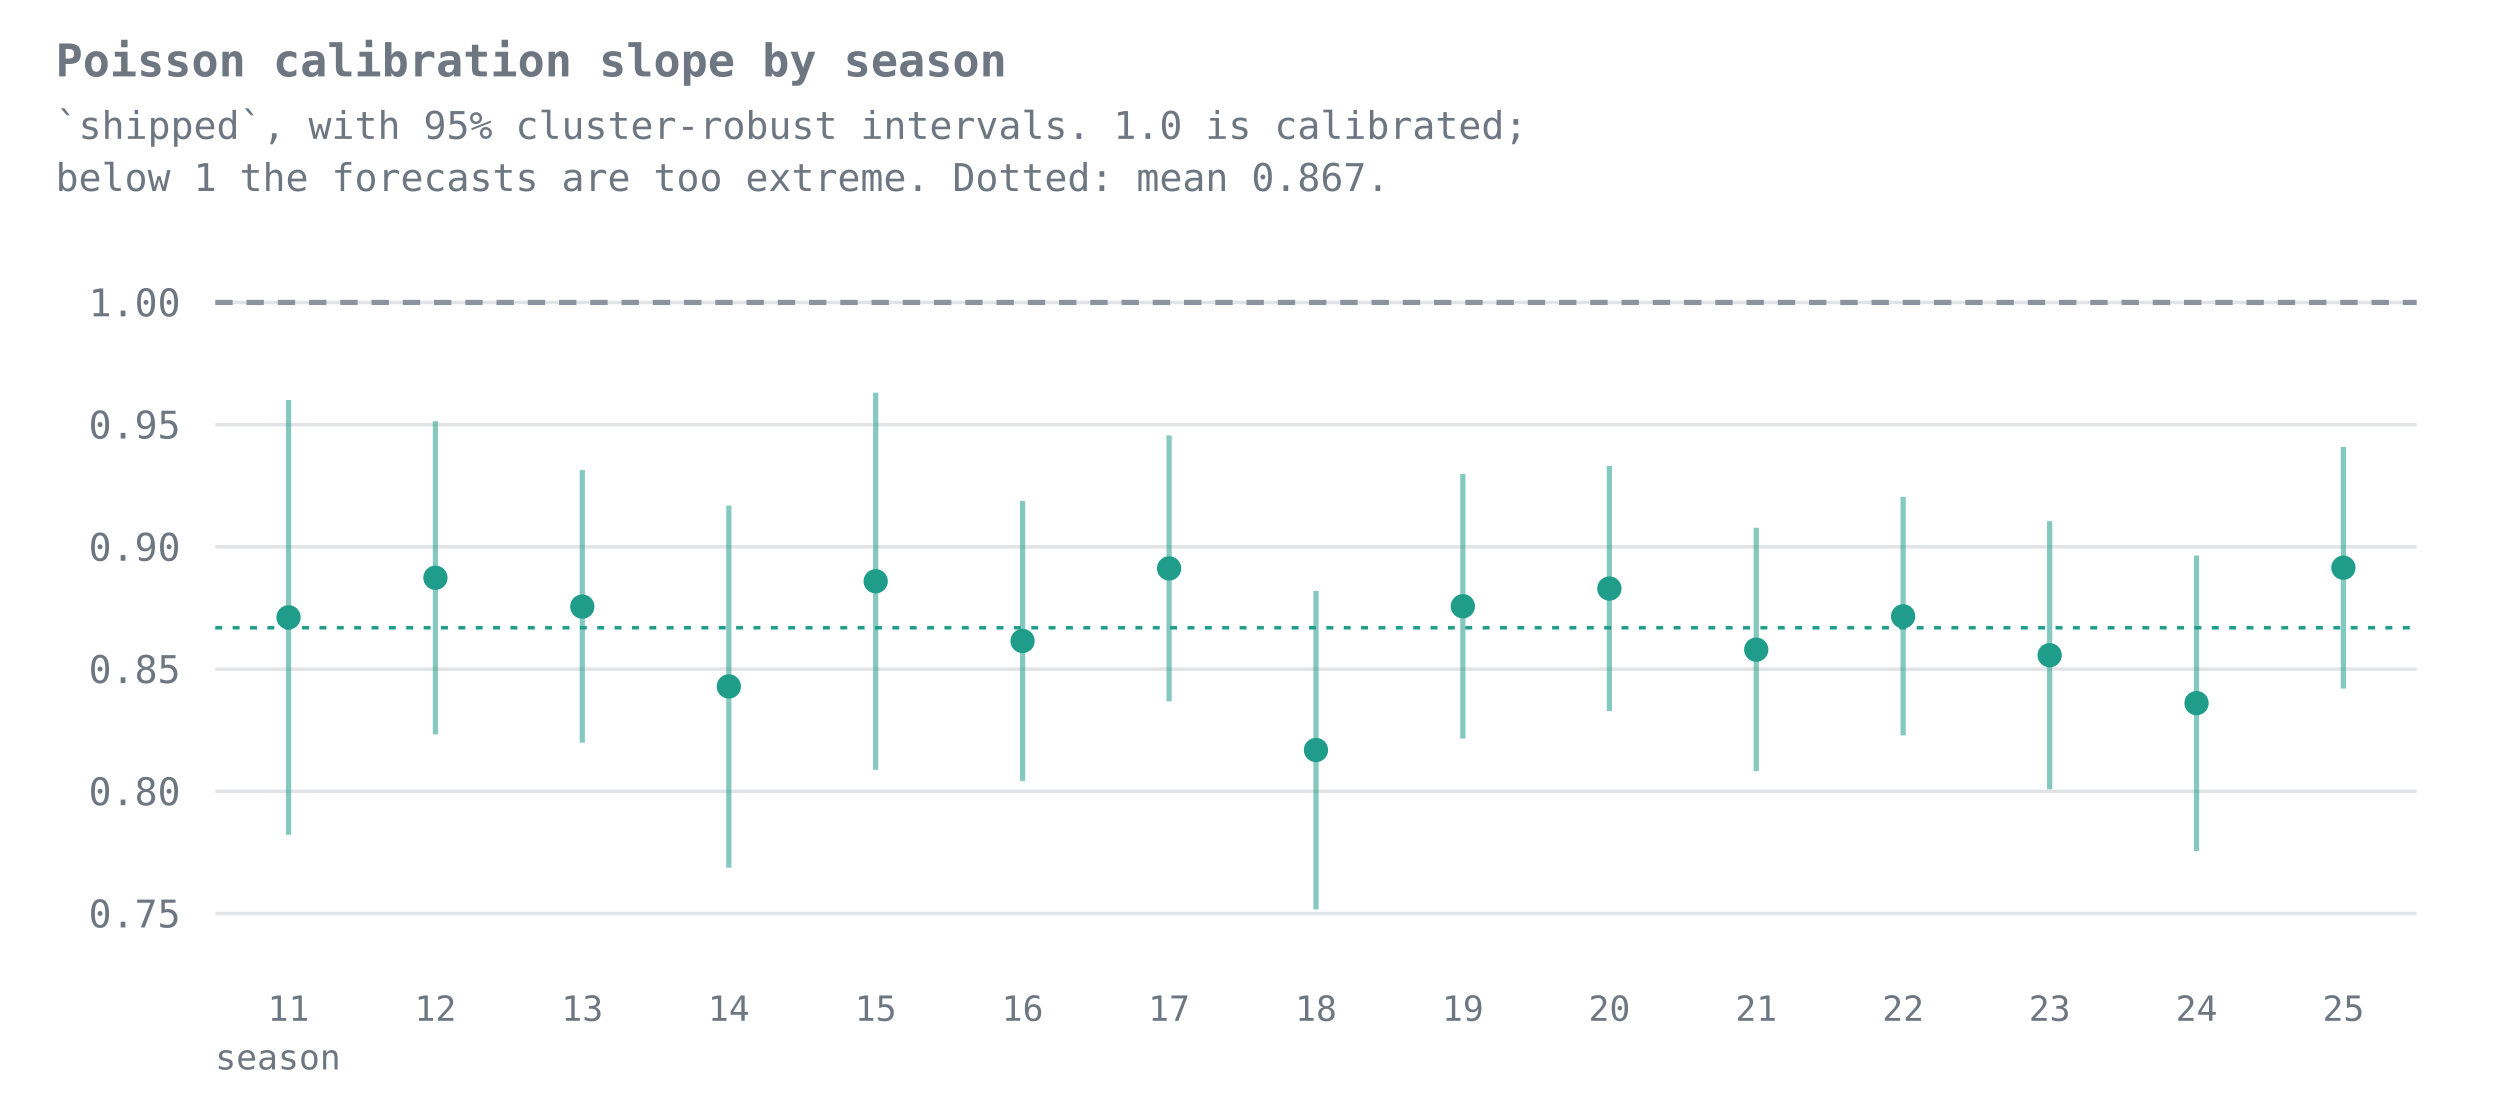
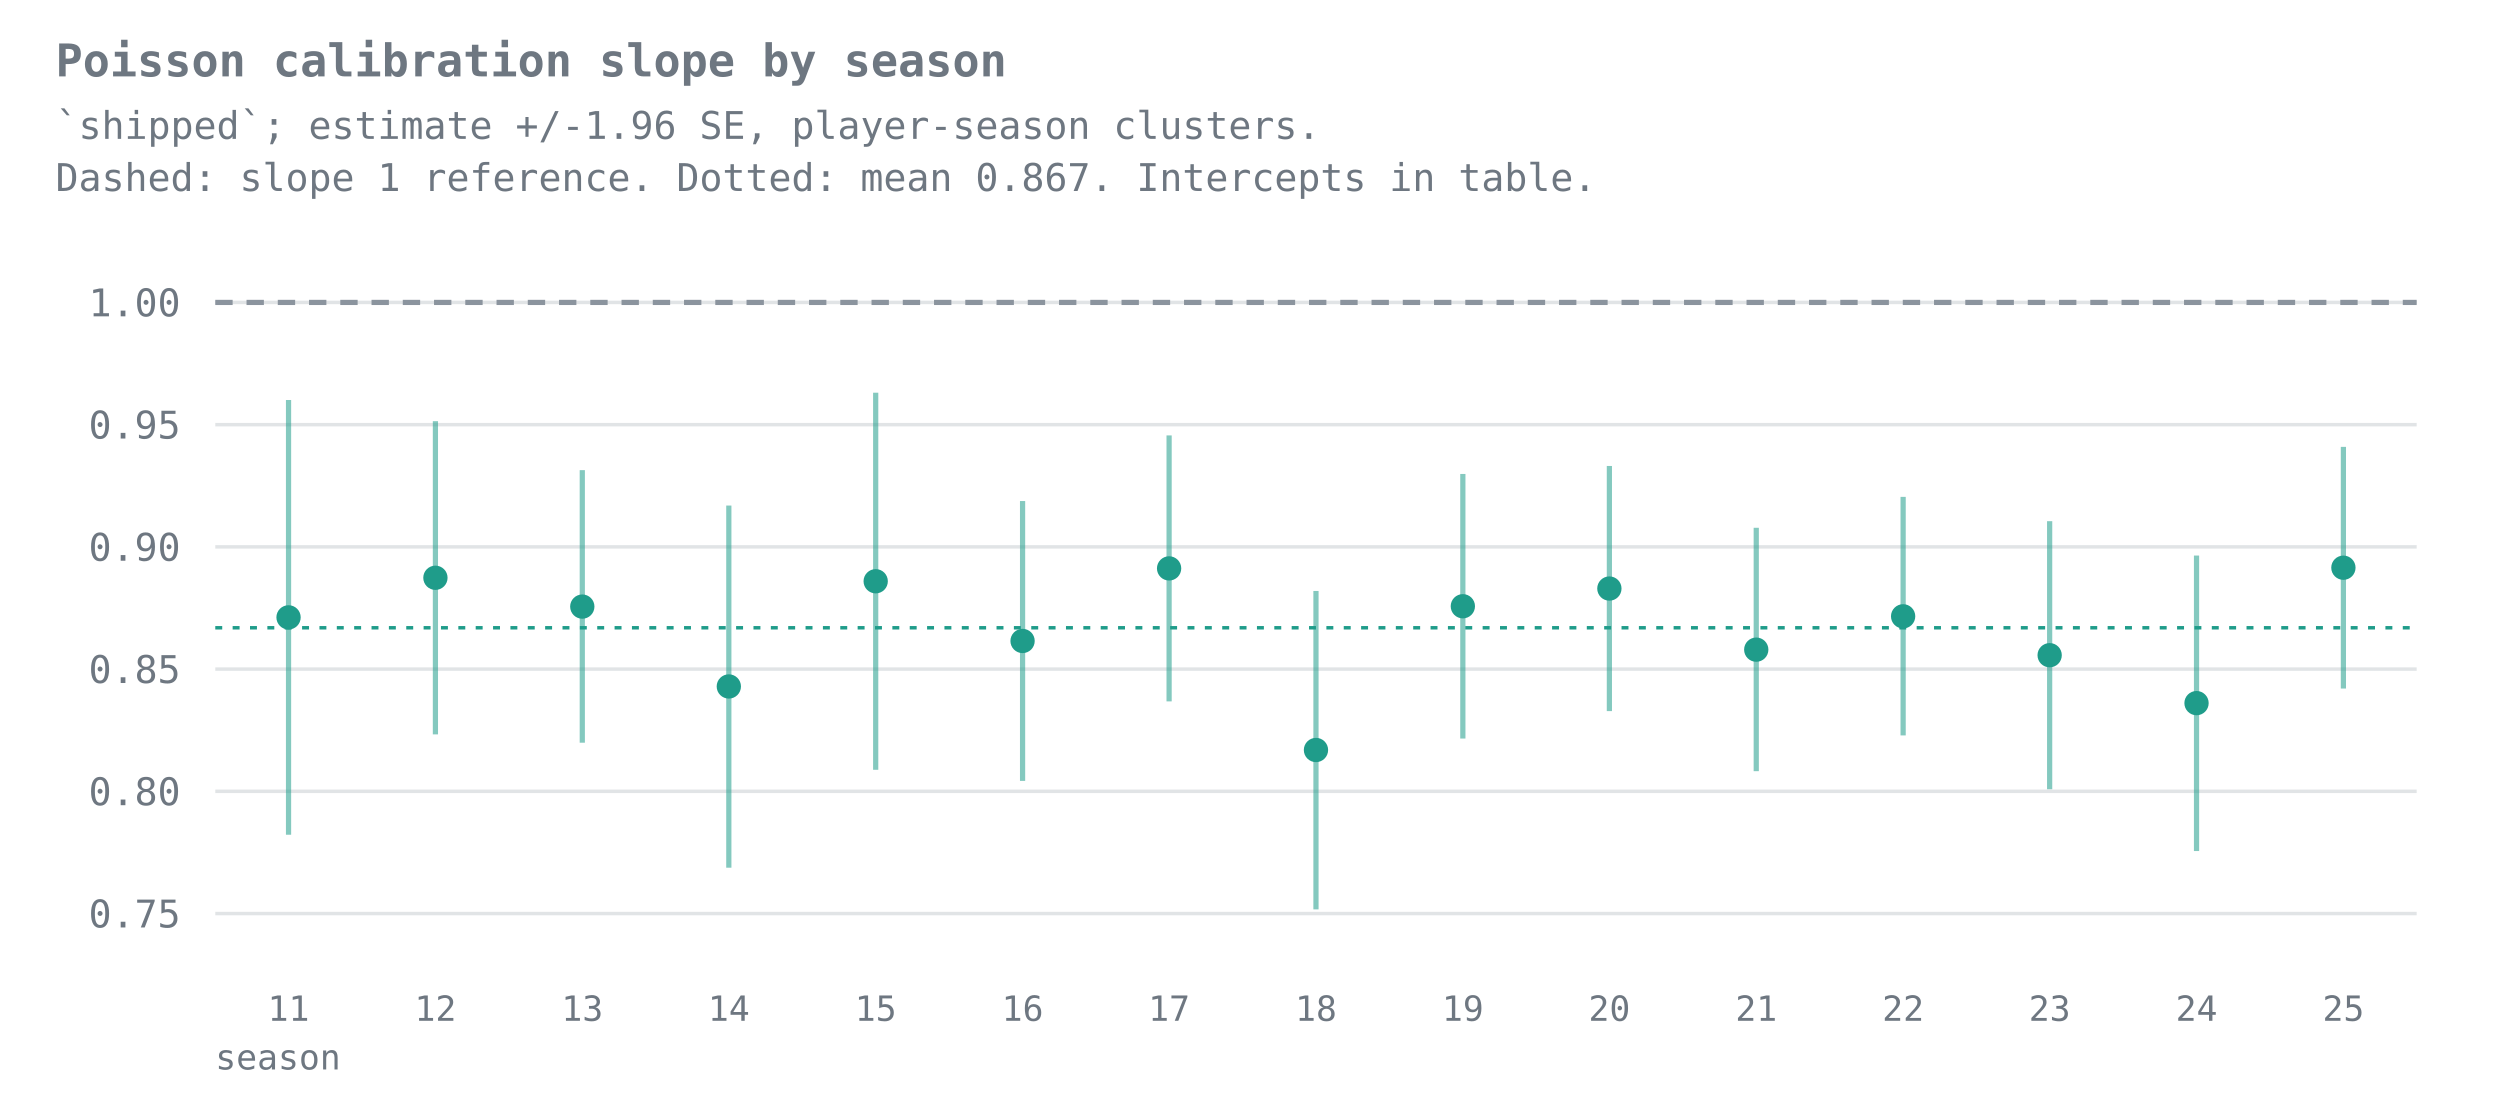
<svg xmlns="http://www.w3.org/2000/svg" viewBox="0 0 720 320" width="720" height="320" role="img" aria-label="Poisson calibration slope by season">
  <text x="16.0" y="22.0" font-family="ui-monospace, SFMono-Regular, Menlo, Consolas, monospace" font-size="13" fill="#6e7781" text-anchor="start" font-weight="bold">Poisson calibration slope by season</text>
-   <text x="16.0" y="40.0" font-family="ui-monospace, SFMono-Regular, Menlo, Consolas, monospace" font-size="11" fill="#6e7781" text-anchor="start" font-weight="normal">`shipped`, with 95% cluster-robust intervals. 1.0 is calibrated;</text>
-   <text x="16.0" y="55.0" font-family="ui-monospace, SFMono-Regular, Menlo, Consolas, monospace" font-size="11" fill="#6e7781" text-anchor="start" font-weight="normal">below 1 the forecasts are too extreme. Dotted: mean 0.867.</text>
+   <text x="16.0" y="40.0" font-family="ui-monospace, SFMono-Regular, Menlo, Consolas, monospace" font-size="11" fill="#6e7781" text-anchor="start" font-weight="normal">`shipped`; estimate +/-1.96 SE, player-season clusters.</text>
+   <text x="16.0" y="55.0" font-family="ui-monospace, SFMono-Regular, Menlo, Consolas, monospace" font-size="11" fill="#6e7781" text-anchor="start" font-weight="normal">Dashed: slope 1 reference. Dotted: mean 0.867. Intercepts in table.</text>
  <line x1="62" y1="263.1" x2="696" y2="263.1" stroke="#8b949e" stroke-opacity="0.25" stroke-width="1" />
  <text x="52.0" y="267.1" font-family="ui-monospace, SFMono-Regular, Menlo, Consolas, monospace" font-size="11" fill="#6e7781" text-anchor="end" font-weight="normal">0.75</text>
  <line x1="62" y1="227.9" x2="696" y2="227.9" stroke="#8b949e" stroke-opacity="0.25" stroke-width="1" />
  <text x="52.0" y="231.9" font-family="ui-monospace, SFMono-Regular, Menlo, Consolas, monospace" font-size="11" fill="#6e7781" text-anchor="end" font-weight="normal">0.80</text>
  <line x1="62" y1="192.7" x2="696" y2="192.7" stroke="#8b949e" stroke-opacity="0.25" stroke-width="1" />
  <text x="52.0" y="196.7" font-family="ui-monospace, SFMono-Regular, Menlo, Consolas, monospace" font-size="11" fill="#6e7781" text-anchor="end" font-weight="normal">0.85</text>
  <line x1="62" y1="157.5" x2="696" y2="157.5" stroke="#8b949e" stroke-opacity="0.25" stroke-width="1" />
  <text x="52.0" y="161.5" font-family="ui-monospace, SFMono-Regular, Menlo, Consolas, monospace" font-size="11" fill="#6e7781" text-anchor="end" font-weight="normal">0.90</text>
  <line x1="62" y1="122.3" x2="696" y2="122.3" stroke="#8b949e" stroke-opacity="0.25" stroke-width="1" />
  <text x="52.0" y="126.3" font-family="ui-monospace, SFMono-Regular, Menlo, Consolas, monospace" font-size="11" fill="#6e7781" text-anchor="end" font-weight="normal">0.95</text>
  <line x1="62" y1="87.1" x2="696" y2="87.1" stroke="#8b949e" stroke-opacity="0.25" stroke-width="1" />
  <text x="52.0" y="91.1" font-family="ui-monospace, SFMono-Regular, Menlo, Consolas, monospace" font-size="11" fill="#6e7781" text-anchor="end" font-weight="normal">1.00</text>
  <line x1="62" y1="87.1" x2="696" y2="87.1" stroke="#8b949e" stroke-width="1.5" stroke-dasharray="5 4" />
  <line x1="62" y1="180.8" x2="696" y2="180.8" stroke="#1f9c8a" stroke-width="1" stroke-dasharray="2 3" />
  <line x1="83.1" y1="115.2" x2="83.1" y2="240.4" stroke="#1f9c8a" stroke-width="1.5" stroke-opacity="0.55" />
  <circle cx="83.1" cy="177.8" r="3.5" fill="#1f9c8a" />
  <text x="83.1" y="294.0" font-family="ui-monospace, SFMono-Regular, Menlo, Consolas, monospace" font-size="10" fill="#6e7781" text-anchor="middle" font-weight="normal">11</text>
  <line x1="125.4" y1="121.3" x2="125.4" y2="211.5" stroke="#1f9c8a" stroke-width="1.5" stroke-opacity="0.55" />
  <circle cx="125.4" cy="166.4" r="3.5" fill="#1f9c8a" />
  <text x="125.4" y="294.0" font-family="ui-monospace, SFMono-Regular, Menlo, Consolas, monospace" font-size="10" fill="#6e7781" text-anchor="middle" font-weight="normal">12</text>
  <line x1="167.7" y1="135.4" x2="167.7" y2="213.9" stroke="#1f9c8a" stroke-width="1.5" stroke-opacity="0.55" />
  <circle cx="167.7" cy="174.7" r="3.5" fill="#1f9c8a" />
  <text x="167.7" y="294.0" font-family="ui-monospace, SFMono-Regular, Menlo, Consolas, monospace" font-size="10" fill="#6e7781" text-anchor="middle" font-weight="normal">13</text>
  <line x1="209.9" y1="145.6" x2="209.9" y2="249.9" stroke="#1f9c8a" stroke-width="1.5" stroke-opacity="0.55" />
  <circle cx="209.9" cy="197.7" r="3.5" fill="#1f9c8a" />
  <text x="209.9" y="294.0" font-family="ui-monospace, SFMono-Regular, Menlo, Consolas, monospace" font-size="10" fill="#6e7781" text-anchor="middle" font-weight="normal">14</text>
  <line x1="252.2" y1="113.1" x2="252.2" y2="221.7" stroke="#1f9c8a" stroke-width="1.5" stroke-opacity="0.55" />
  <circle cx="252.2" cy="167.4" r="3.5" fill="#1f9c8a" />
  <text x="252.2" y="294.0" font-family="ui-monospace, SFMono-Regular, Menlo, Consolas, monospace" font-size="10" fill="#6e7781" text-anchor="middle" font-weight="normal">15</text>
  <line x1="294.5" y1="144.3" x2="294.5" y2="224.9" stroke="#1f9c8a" stroke-width="1.5" stroke-opacity="0.55" />
  <circle cx="294.5" cy="184.6" r="3.5" fill="#1f9c8a" />
  <text x="294.5" y="294.0" font-family="ui-monospace, SFMono-Regular, Menlo, Consolas, monospace" font-size="10" fill="#6e7781" text-anchor="middle" font-weight="normal">16</text>
  <line x1="336.7" y1="125.4" x2="336.7" y2="202.0" stroke="#1f9c8a" stroke-width="1.5" stroke-opacity="0.55" />
  <circle cx="336.7" cy="163.7" r="3.5" fill="#1f9c8a" />
  <text x="336.7" y="294.0" font-family="ui-monospace, SFMono-Regular, Menlo, Consolas, monospace" font-size="10" fill="#6e7781" text-anchor="middle" font-weight="normal">17</text>
  <line x1="379.0" y1="170.2" x2="379.0" y2="261.9" stroke="#1f9c8a" stroke-width="1.5" stroke-opacity="0.55" />
  <circle cx="379.0" cy="216.0" r="3.5" fill="#1f9c8a" />
  <text x="379.0" y="294.0" font-family="ui-monospace, SFMono-Regular, Menlo, Consolas, monospace" font-size="10" fill="#6e7781" text-anchor="middle" font-weight="normal">18</text>
  <line x1="421.3" y1="136.5" x2="421.3" y2="212.7" stroke="#1f9c8a" stroke-width="1.5" stroke-opacity="0.55" />
  <circle cx="421.3" cy="174.6" r="3.5" fill="#1f9c8a" />
  <text x="421.3" y="294.0" font-family="ui-monospace, SFMono-Regular, Menlo, Consolas, monospace" font-size="10" fill="#6e7781" text-anchor="middle" font-weight="normal">19</text>
  <line x1="463.5" y1="134.2" x2="463.5" y2="204.8" stroke="#1f9c8a" stroke-width="1.5" stroke-opacity="0.55" />
  <circle cx="463.5" cy="169.5" r="3.5" fill="#1f9c8a" />
  <text x="463.5" y="294.0" font-family="ui-monospace, SFMono-Regular, Menlo, Consolas, monospace" font-size="10" fill="#6e7781" text-anchor="middle" font-weight="normal">20</text>
  <line x1="505.8" y1="152.0" x2="505.8" y2="222.1" stroke="#1f9c8a" stroke-width="1.5" stroke-opacity="0.55" />
  <circle cx="505.8" cy="187.1" r="3.5" fill="#1f9c8a" />
  <text x="505.8" y="294.0" font-family="ui-monospace, SFMono-Regular, Menlo, Consolas, monospace" font-size="10" fill="#6e7781" text-anchor="middle" font-weight="normal">21</text>
  <line x1="548.1" y1="143.1" x2="548.1" y2="211.8" stroke="#1f9c8a" stroke-width="1.5" stroke-opacity="0.55" />
  <circle cx="548.1" cy="177.5" r="3.5" fill="#1f9c8a" />
  <text x="548.1" y="294.0" font-family="ui-monospace, SFMono-Regular, Menlo, Consolas, monospace" font-size="10" fill="#6e7781" text-anchor="middle" font-weight="normal">22</text>
  <line x1="590.3" y1="150.1" x2="590.3" y2="227.3" stroke="#1f9c8a" stroke-width="1.5" stroke-opacity="0.55" />
  <circle cx="590.3" cy="188.7" r="3.5" fill="#1f9c8a" />
  <text x="590.3" y="294.0" font-family="ui-monospace, SFMono-Regular, Menlo, Consolas, monospace" font-size="10" fill="#6e7781" text-anchor="middle" font-weight="normal">23</text>
  <line x1="632.6" y1="160.0" x2="632.6" y2="245.1" stroke="#1f9c8a" stroke-width="1.5" stroke-opacity="0.55" />
  <circle cx="632.6" cy="202.5" r="3.5" fill="#1f9c8a" />
  <text x="632.6" y="294.0" font-family="ui-monospace, SFMono-Regular, Menlo, Consolas, monospace" font-size="10" fill="#6e7781" text-anchor="middle" font-weight="normal">24</text>
  <line x1="674.9" y1="128.7" x2="674.9" y2="198.3" stroke="#1f9c8a" stroke-width="1.5" stroke-opacity="0.55" />
  <circle cx="674.9" cy="163.5" r="3.5" fill="#1f9c8a" />
  <text x="674.9" y="294.0" font-family="ui-monospace, SFMono-Regular, Menlo, Consolas, monospace" font-size="10" fill="#6e7781" text-anchor="middle" font-weight="normal">25</text>
  <text x="62.0" y="308.0" font-family="ui-monospace, SFMono-Regular, Menlo, Consolas, monospace" font-size="10" fill="#6e7781" text-anchor="start" font-weight="normal">season</text>
</svg>
